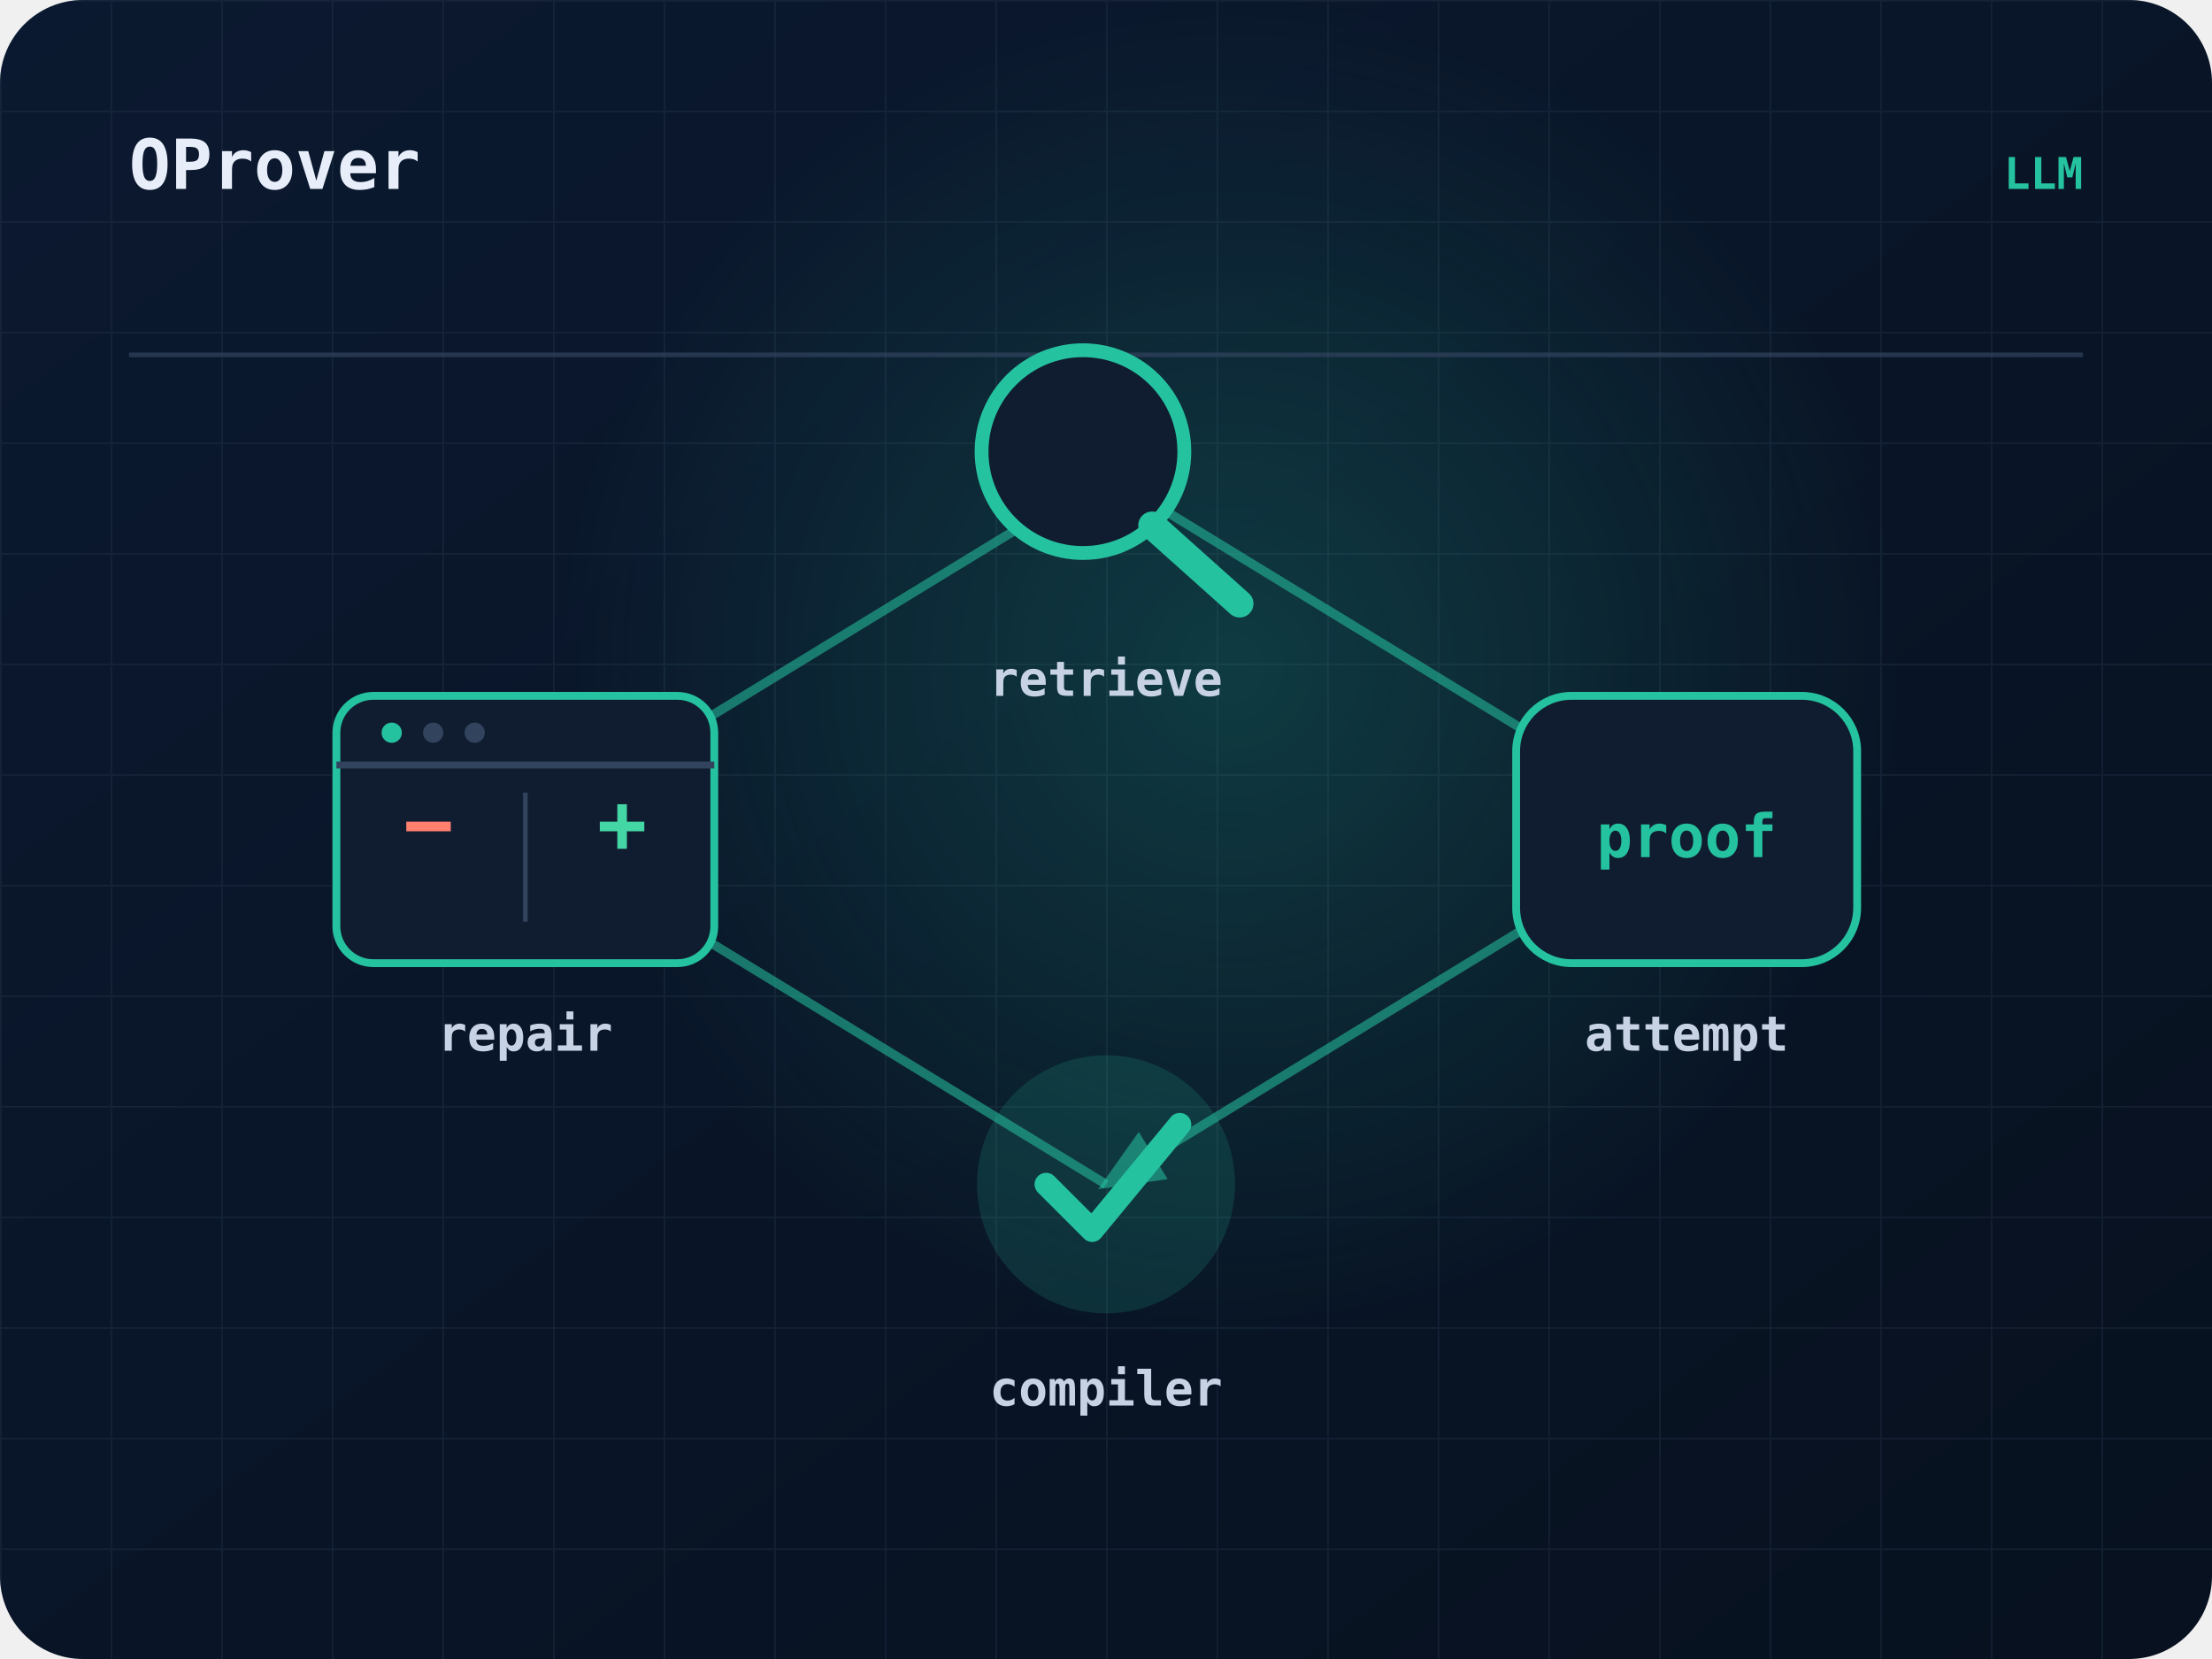
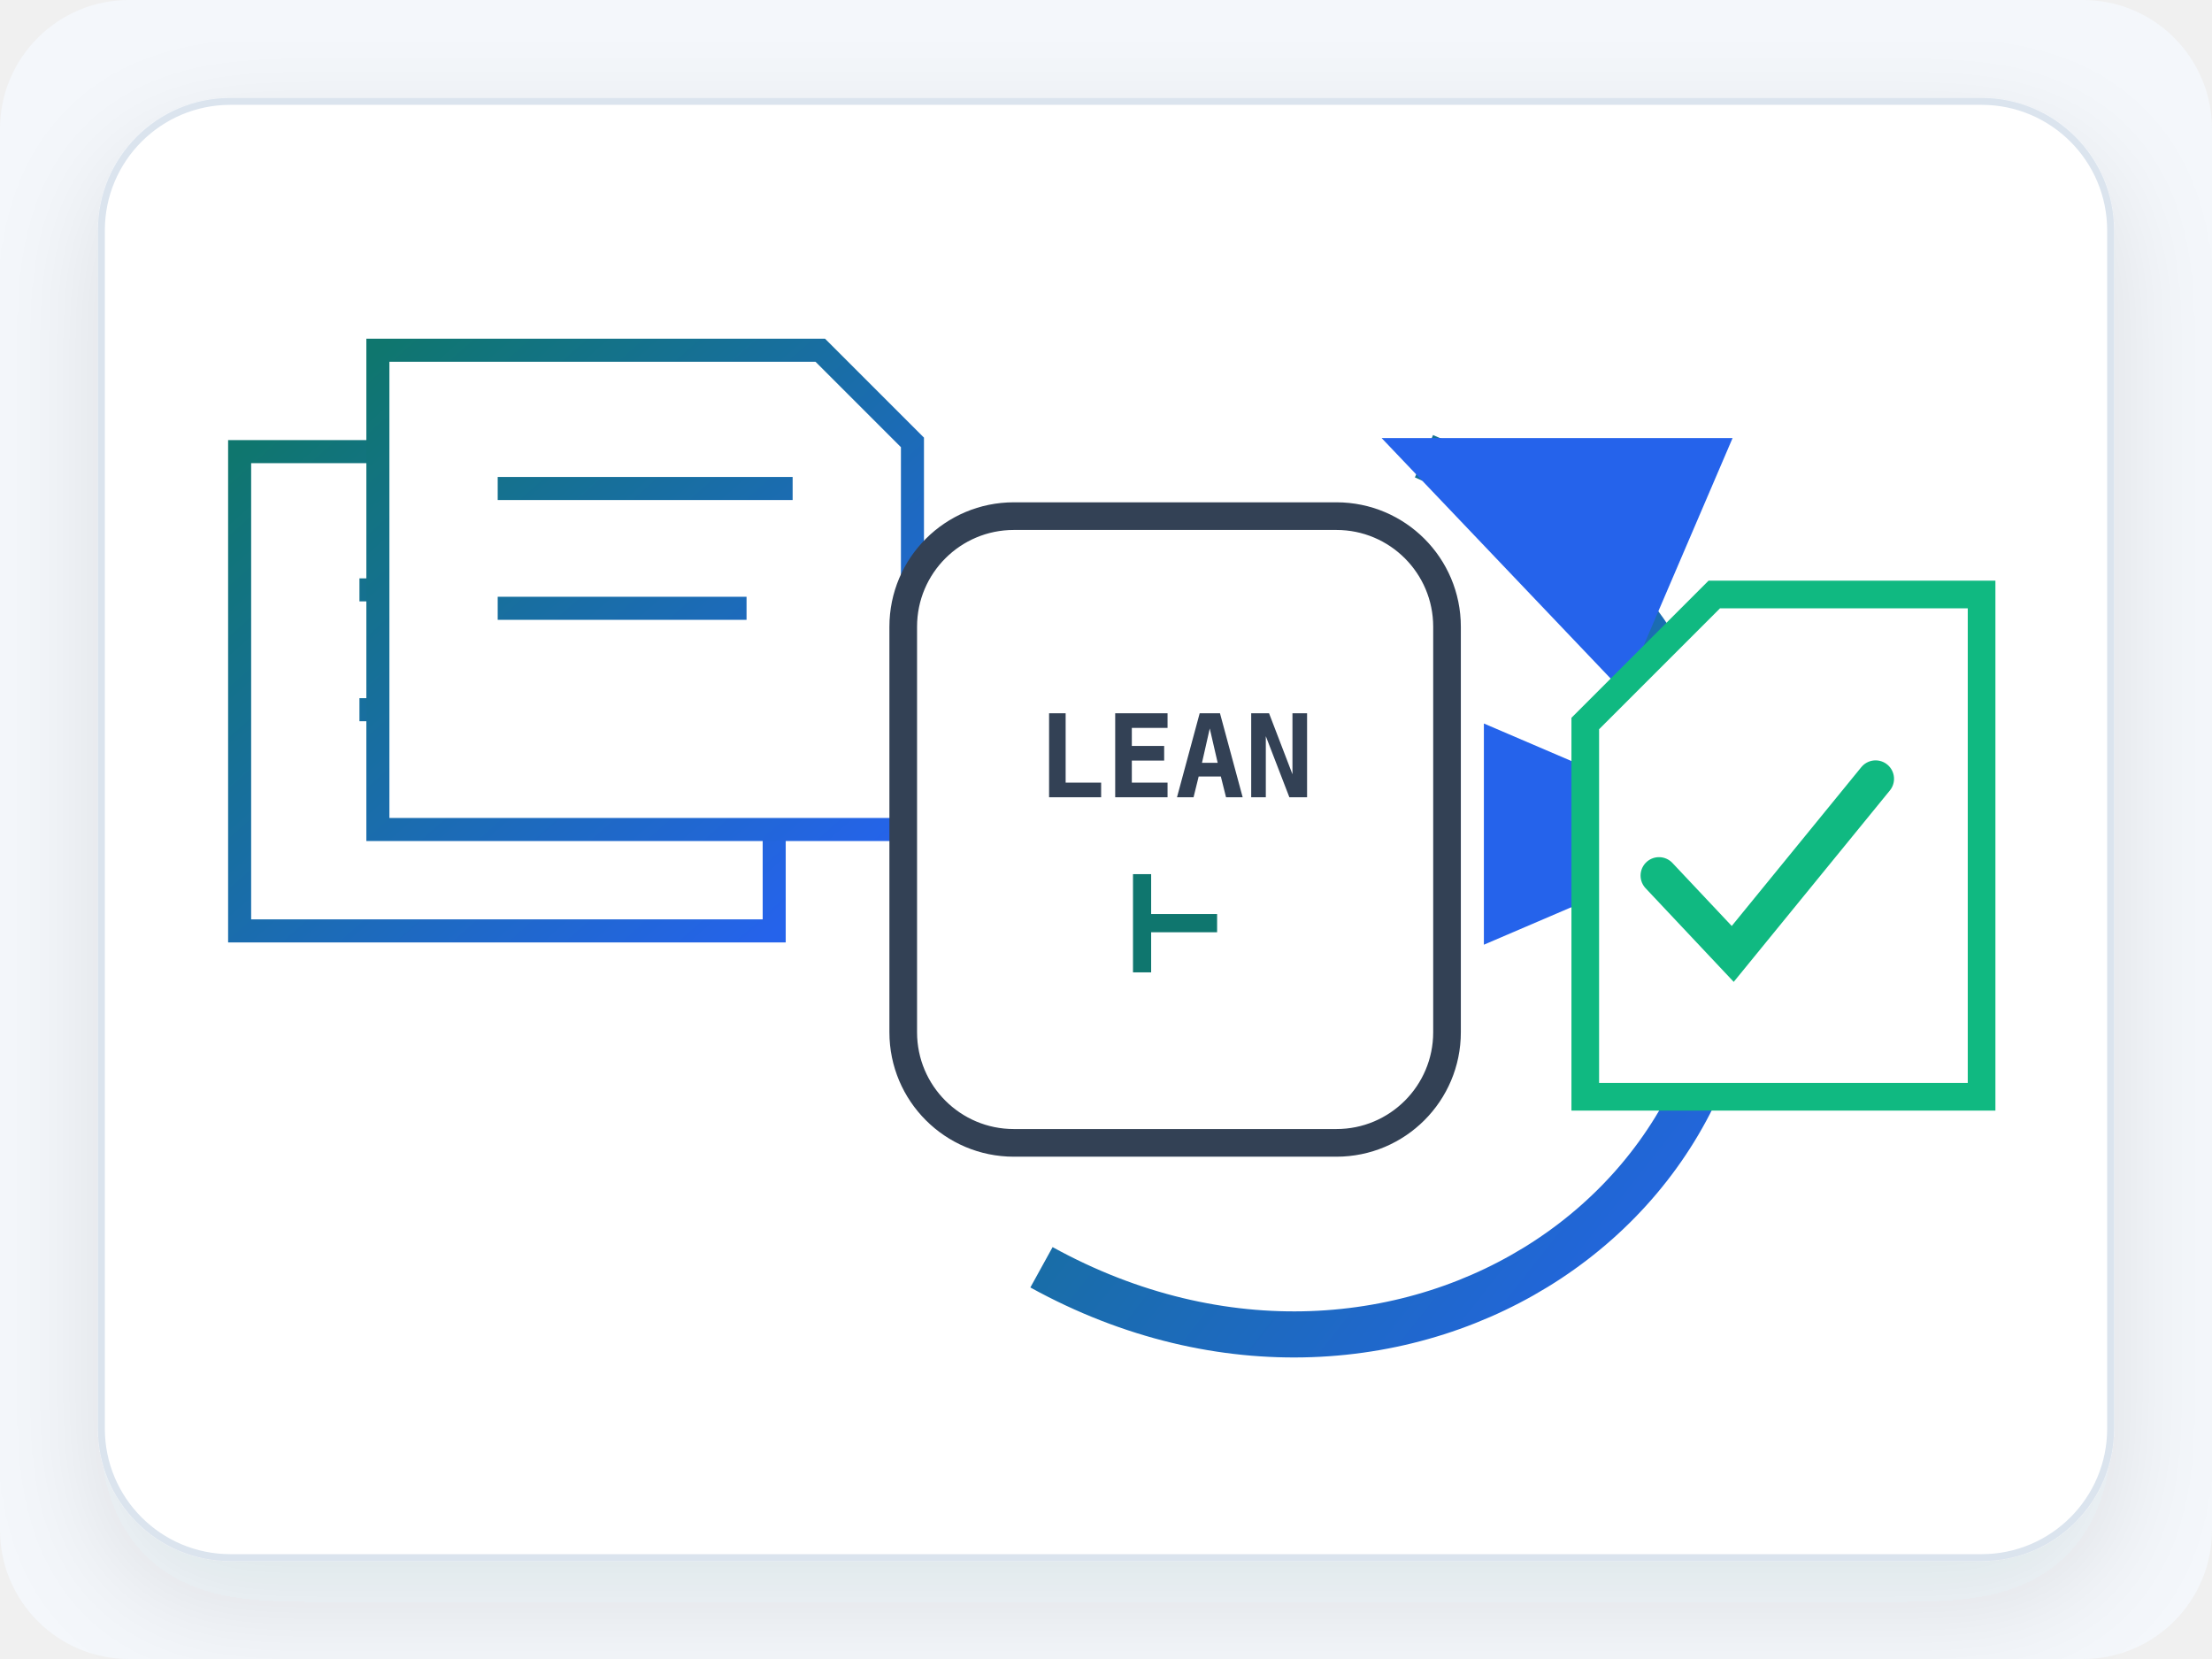
<svg xmlns="http://www.w3.org/2000/svg" viewBox="0 0 480 360" role="img" aria-labelledby="title desc">
  <defs>
-     <linearGradient id="bg" x1="0" y1="0" x2="1" y2="1">
-       <stop stop-color="#0b1930" />
-       <stop offset="1" stop-color="#07111f" />
+     <linearGradient id="accent" x1="0" y1="0" x2="1" y2="1">
+       <stop stop-color="#0f766e" />
+       <stop offset="1" stop-color="#2563eb" />
    </linearGradient>
-     <radialGradient id="halo">
-       <stop stop-color="#25c2a0" stop-opacity=".22" />
-       <stop offset="1" stop-color="#25c2a0" stop-opacity="0" />
-     </radialGradient>
-     <pattern id="grid" width="24" height="24" patternUnits="userSpaceOnUse">
-       <path d="M 24 0 L 0 0 0 24" fill="none" stroke="#2b3b53" stroke-width=".7" opacity=".32" />
-     </pattern>
+     <filter id="shadow" x="-20%" y="-20%" width="140%" height="140%">
+       <feDropShadow dx="0" dy="9" stdDeviation="12" flood-color="#1e293b" flood-opacity=".10" />
+     </filter>
    <marker id="arrow" markerWidth="8" markerHeight="8" refX="6" refY="3" orient="auto">
-       <path d="M0,0 L0,6 L7,3 z" fill="#25c2a0" />
+       <path d="M0,0 L0,6 L7,3 z" fill="#2563eb" />
    </marker>
  </defs>
-   <rect width="480" height="360" rx="18" fill="url(#bg)" />
-   <rect width="480" height="360" rx="18" fill="url(#grid)" />
-   <circle cx="267" cy="145" r="145" fill="url(#halo)" />
-   <path d="M 28 77 H 452" stroke="#31435d" stroke-width="1" opacity=".7" />
-   <text x="28" y="41" text-anchor="start" font-family="IBM Plex Mono, Menlo, monospace" font-size="15" font-weight="700" fill="#e8eef9">OProver</text>
-   <text x="452" y="41" text-anchor="end" font-family="IBM Plex Mono, Menlo, monospace" font-size="9.5" font-weight="700" fill="#25c2a0">LLM</text>
-   <path d="M 240 103 L 366 180" fill="none" stroke="#25c2a0" stroke-width="2" opacity=".55" marker-end="url(#arrow)" />
-   <path d="M 366 180 L 240 257" fill="none" stroke="#25c2a0" stroke-width="2" opacity=".55" marker-end="url(#arrow)" />
-   <path d="M 240 257 L 114 180" fill="none" stroke="#25c2a0" stroke-width="2" opacity=".55" marker-end="url(#arrow)" />
-   <path d="M 114 180 L 240 103" fill="none" stroke="#25c2a0" stroke-width="2" opacity=".55" marker-end="url(#arrow)" />
-   <circle cx="235" cy="98" r="22" fill="#101d30" stroke="#25c2a0" stroke-width="3" />
-   <line x1="250" y1="114" x2="269" y2="131" stroke="#25c2a0" stroke-width="6" stroke-linecap="round" />
-   <text x="240" y="151" text-anchor="middle" font-family="IBM Plex Mono, Menlo, monospace" font-size="10.5" font-weight="600" fill="#c7d3e5">retrieve</text>
-   <rect x="329" y="151" width="74" height="58" rx="12" fill="#101d30" stroke="#25c2a0" stroke-width="1.7" />
-   <text x="366" y="186" text-anchor="middle" font-family="IBM Plex Mono, Menlo, monospace" font-size="13" font-weight="700" fill="#25c2a0">proof</text>
-   <text x="366" y="228" text-anchor="middle" font-family="IBM Plex Mono, Menlo, monospace" font-size="10.5" font-weight="600" fill="#c7d3e5">attempt</text>
-   <circle cx="240" cy="257" r="27" fill="#25c2a0" opacity=".16" stroke="#25c2a0" stroke-width="2" />
-   <path d="M 227 257 L 237 267 L 256 244" fill="none" stroke="#25c2a0" stroke-width="5" stroke-linecap="round" stroke-linejoin="round" />
-   <text x="240" y="305" text-anchor="middle" font-family="IBM Plex Mono, Menlo, monospace" font-size="10.5" font-weight="600" fill="#c7d3e5">compiler</text>
-   <rect x="73" y="151" width="82" height="58" rx="8" fill="#101d30" stroke="#25c2a0" stroke-width="1.7" />
-   <line x1="73" y1="166" x2="155" y2="166" stroke="#31435d" stroke-width="1.5" />
-   <circle cx="85" cy="159" r="2.2" fill="#25c2a0" />
-   <circle cx="94" cy="159" r="2.2" fill="#31435d" />
-   <circle cx="103" cy="159" r="2.2" fill="#31435d" />
-   <text x="93" y="185" text-anchor="middle" font-family="IBM Plex Mono, Menlo, monospace" font-size="18" font-weight="700" fill="#ff806e">−</text>
-   <text x="135" y="185" text-anchor="middle" font-family="IBM Plex Mono, Menlo, monospace" font-size="18" font-weight="700" fill="#45d6a5">+</text>
-   <line x1="114" y1="172" x2="114" y2="200" stroke="#31435d" />
-   <text x="114" y="228" text-anchor="middle" font-family="IBM Plex Mono, Menlo, monospace" font-size="10.5" font-weight="600" fill="#c7d3e5">repair</text>
+   <rect width="480" height="360" rx="28" fill="#f4f7fb" />
+   <rect x="22" y="22" width="436" height="316" rx="28" fill="#ffffff" stroke="#dbe4ee" stroke-width="1.5" filter="url(#shadow)" />
+   <path d="M 52 98 H 148 L 168 118 V 202 H 52 Z M 78 128 H 142 M 78 154 H 132" fill="#fff" stroke="url(#accent)" stroke-width="5" />
+   <path d="M 82 76 H 178 L 198 96 V 180 H 82 Z M 108 106 H 172 M 108 132 H 162" fill="#fff" stroke="url(#accent)" stroke-width="5" />
+   <rect x="196" y="112" width="118" height="136" rx="24" fill="#fff" stroke="#334155" stroke-width="6" />
+   <text x="255" y="173" text-anchor="middle" font-family="IBM Plex Mono, Menlo, monospace" font-size="25" font-weight="700" fill="#334155">LEAN</text>
+   <text x="255" y="211" text-anchor="middle" font-family="IBM Plex Mono, Menlo, monospace" font-size="34" font-weight="700" fill="#0f766e">⊢</text>
+   <path d="M 226 275 C 304 318 392 260 374 177 C 365 135 337 111 309 99" fill="none" stroke="url(#accent)" stroke-width="10" marker-end="url(#arrow)" />
+   <path d="M 315 181 H 370" stroke="url(#accent)" stroke-width="8" marker-end="url(#arrow)" />
+   <path d="M 372 129 H 430 V 238 H 344 V 157 Z" fill="#fff" stroke="#10b981" stroke-width="6" />
+   <path d="M 360 190 L 376 207 L 407 169" fill="none" stroke="#10b981" stroke-width="8" stroke-linecap="round" />
</svg>
